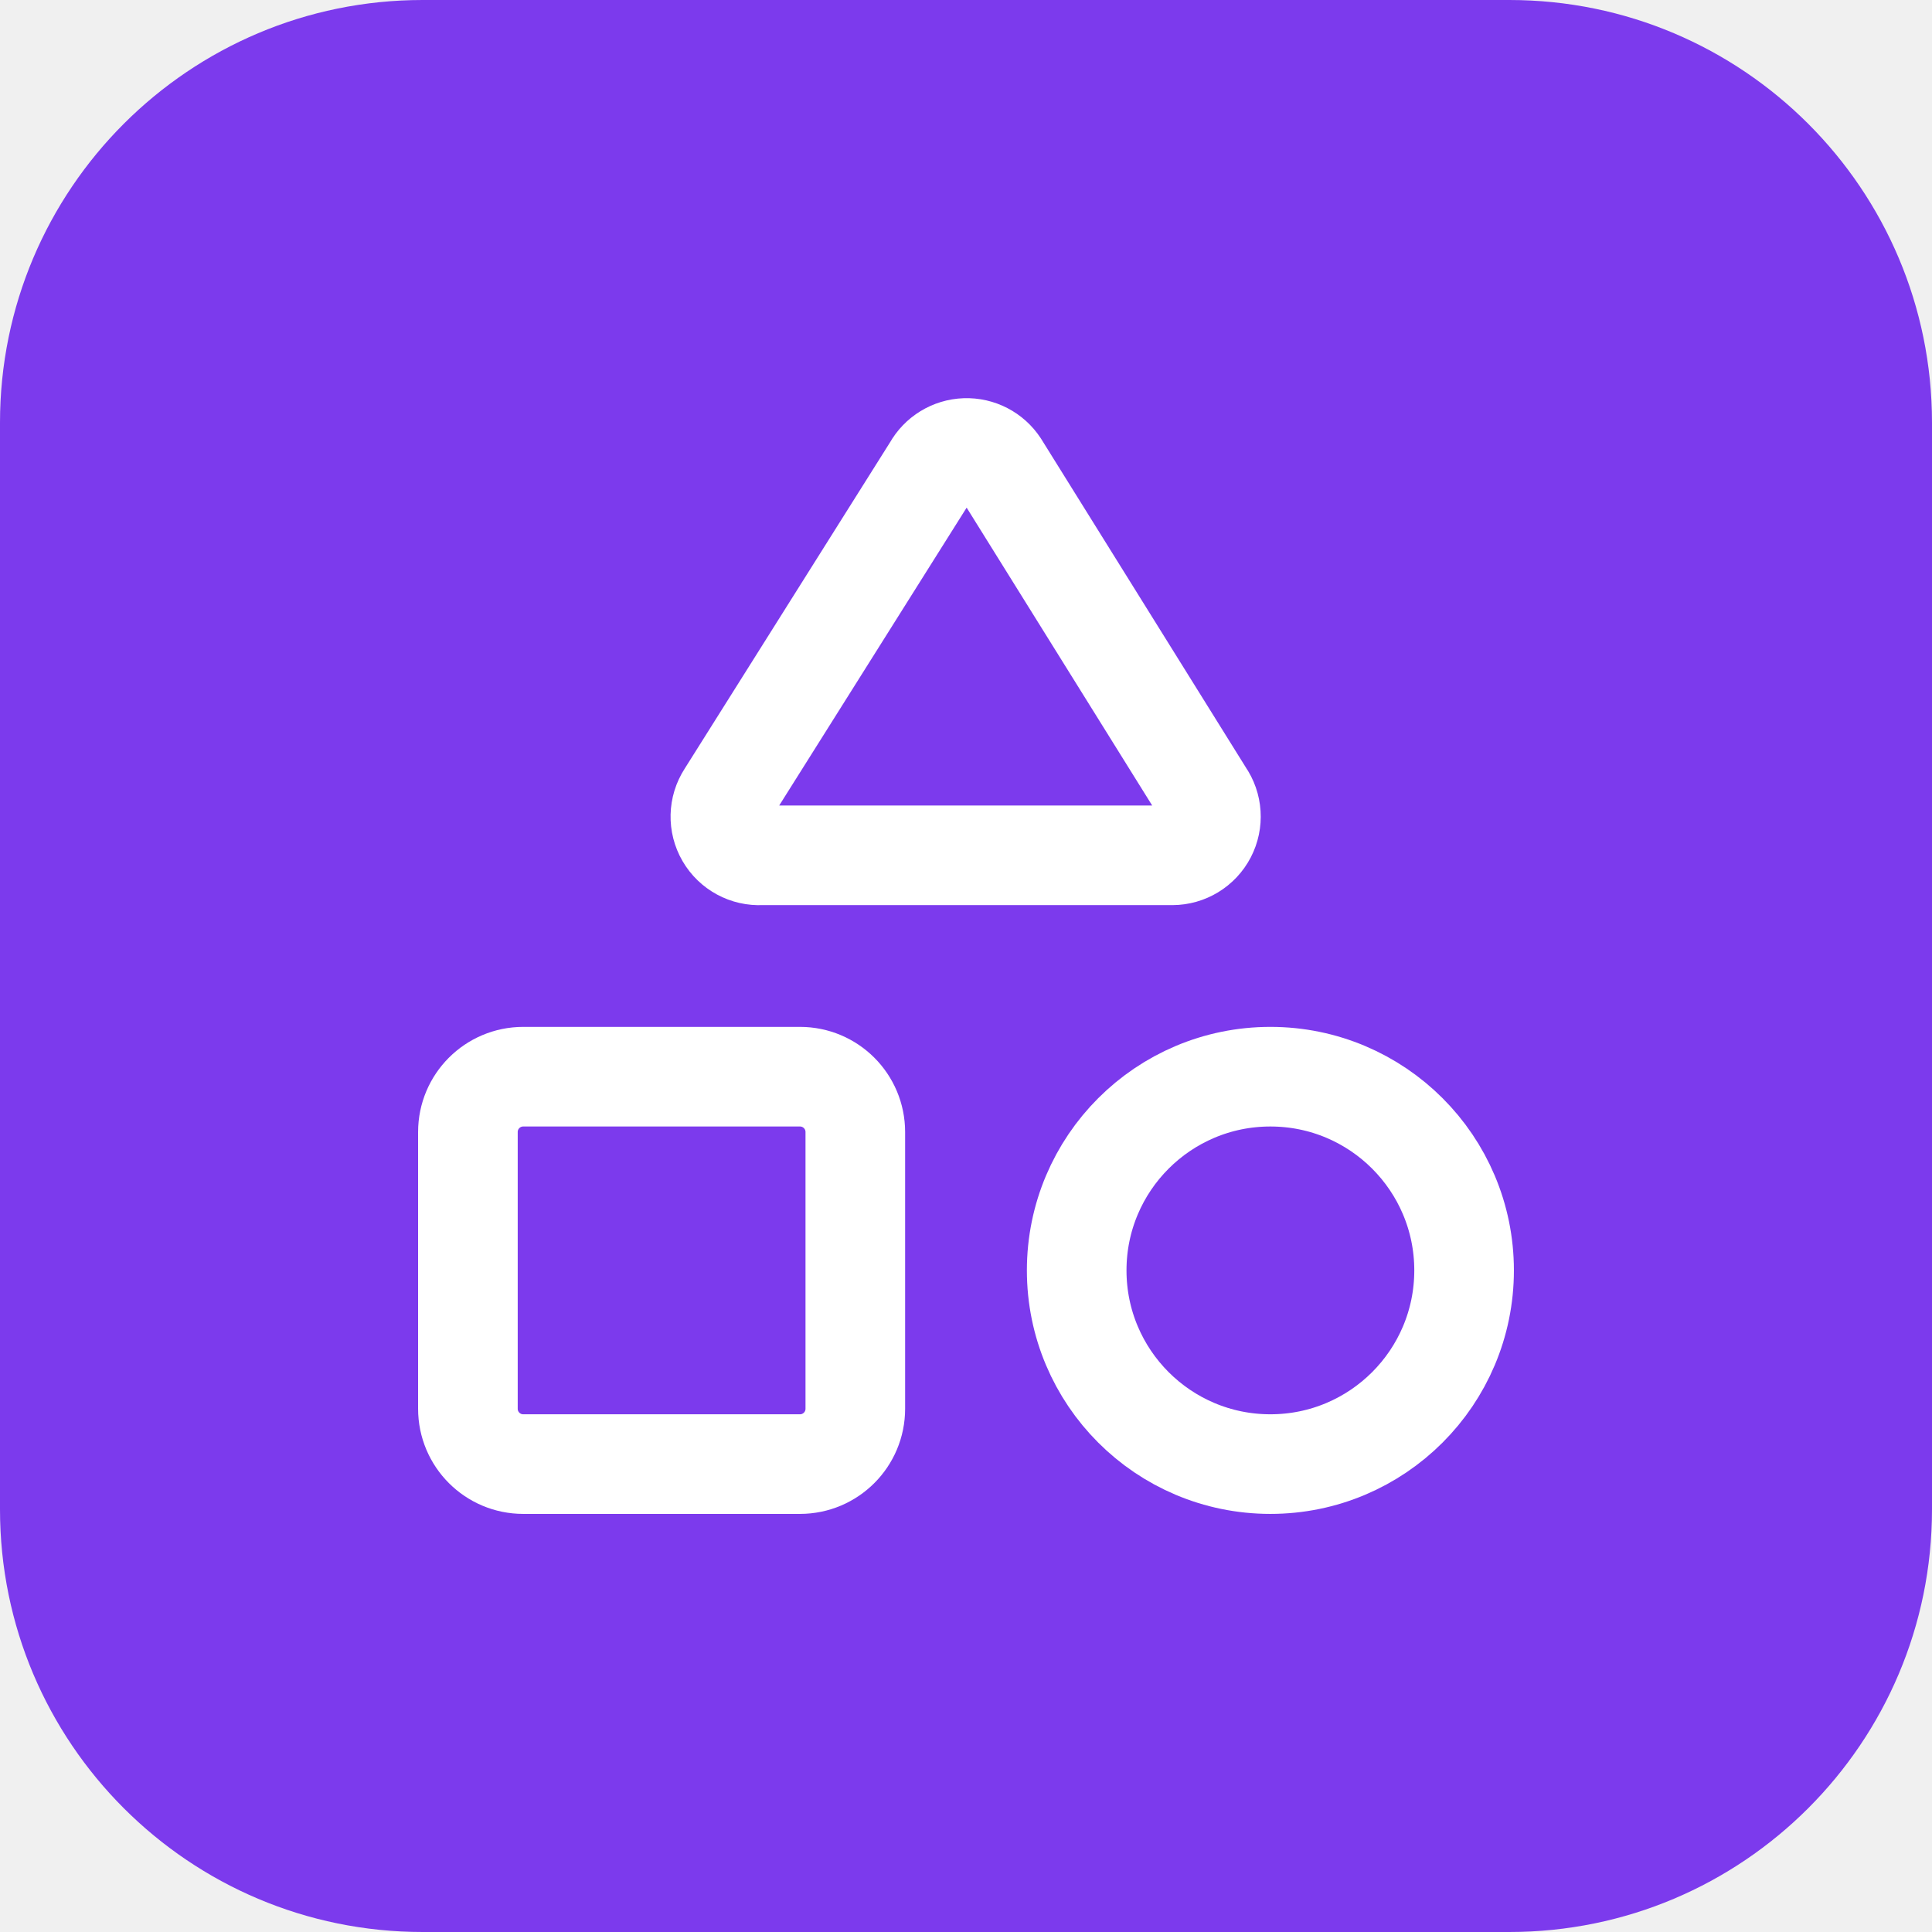
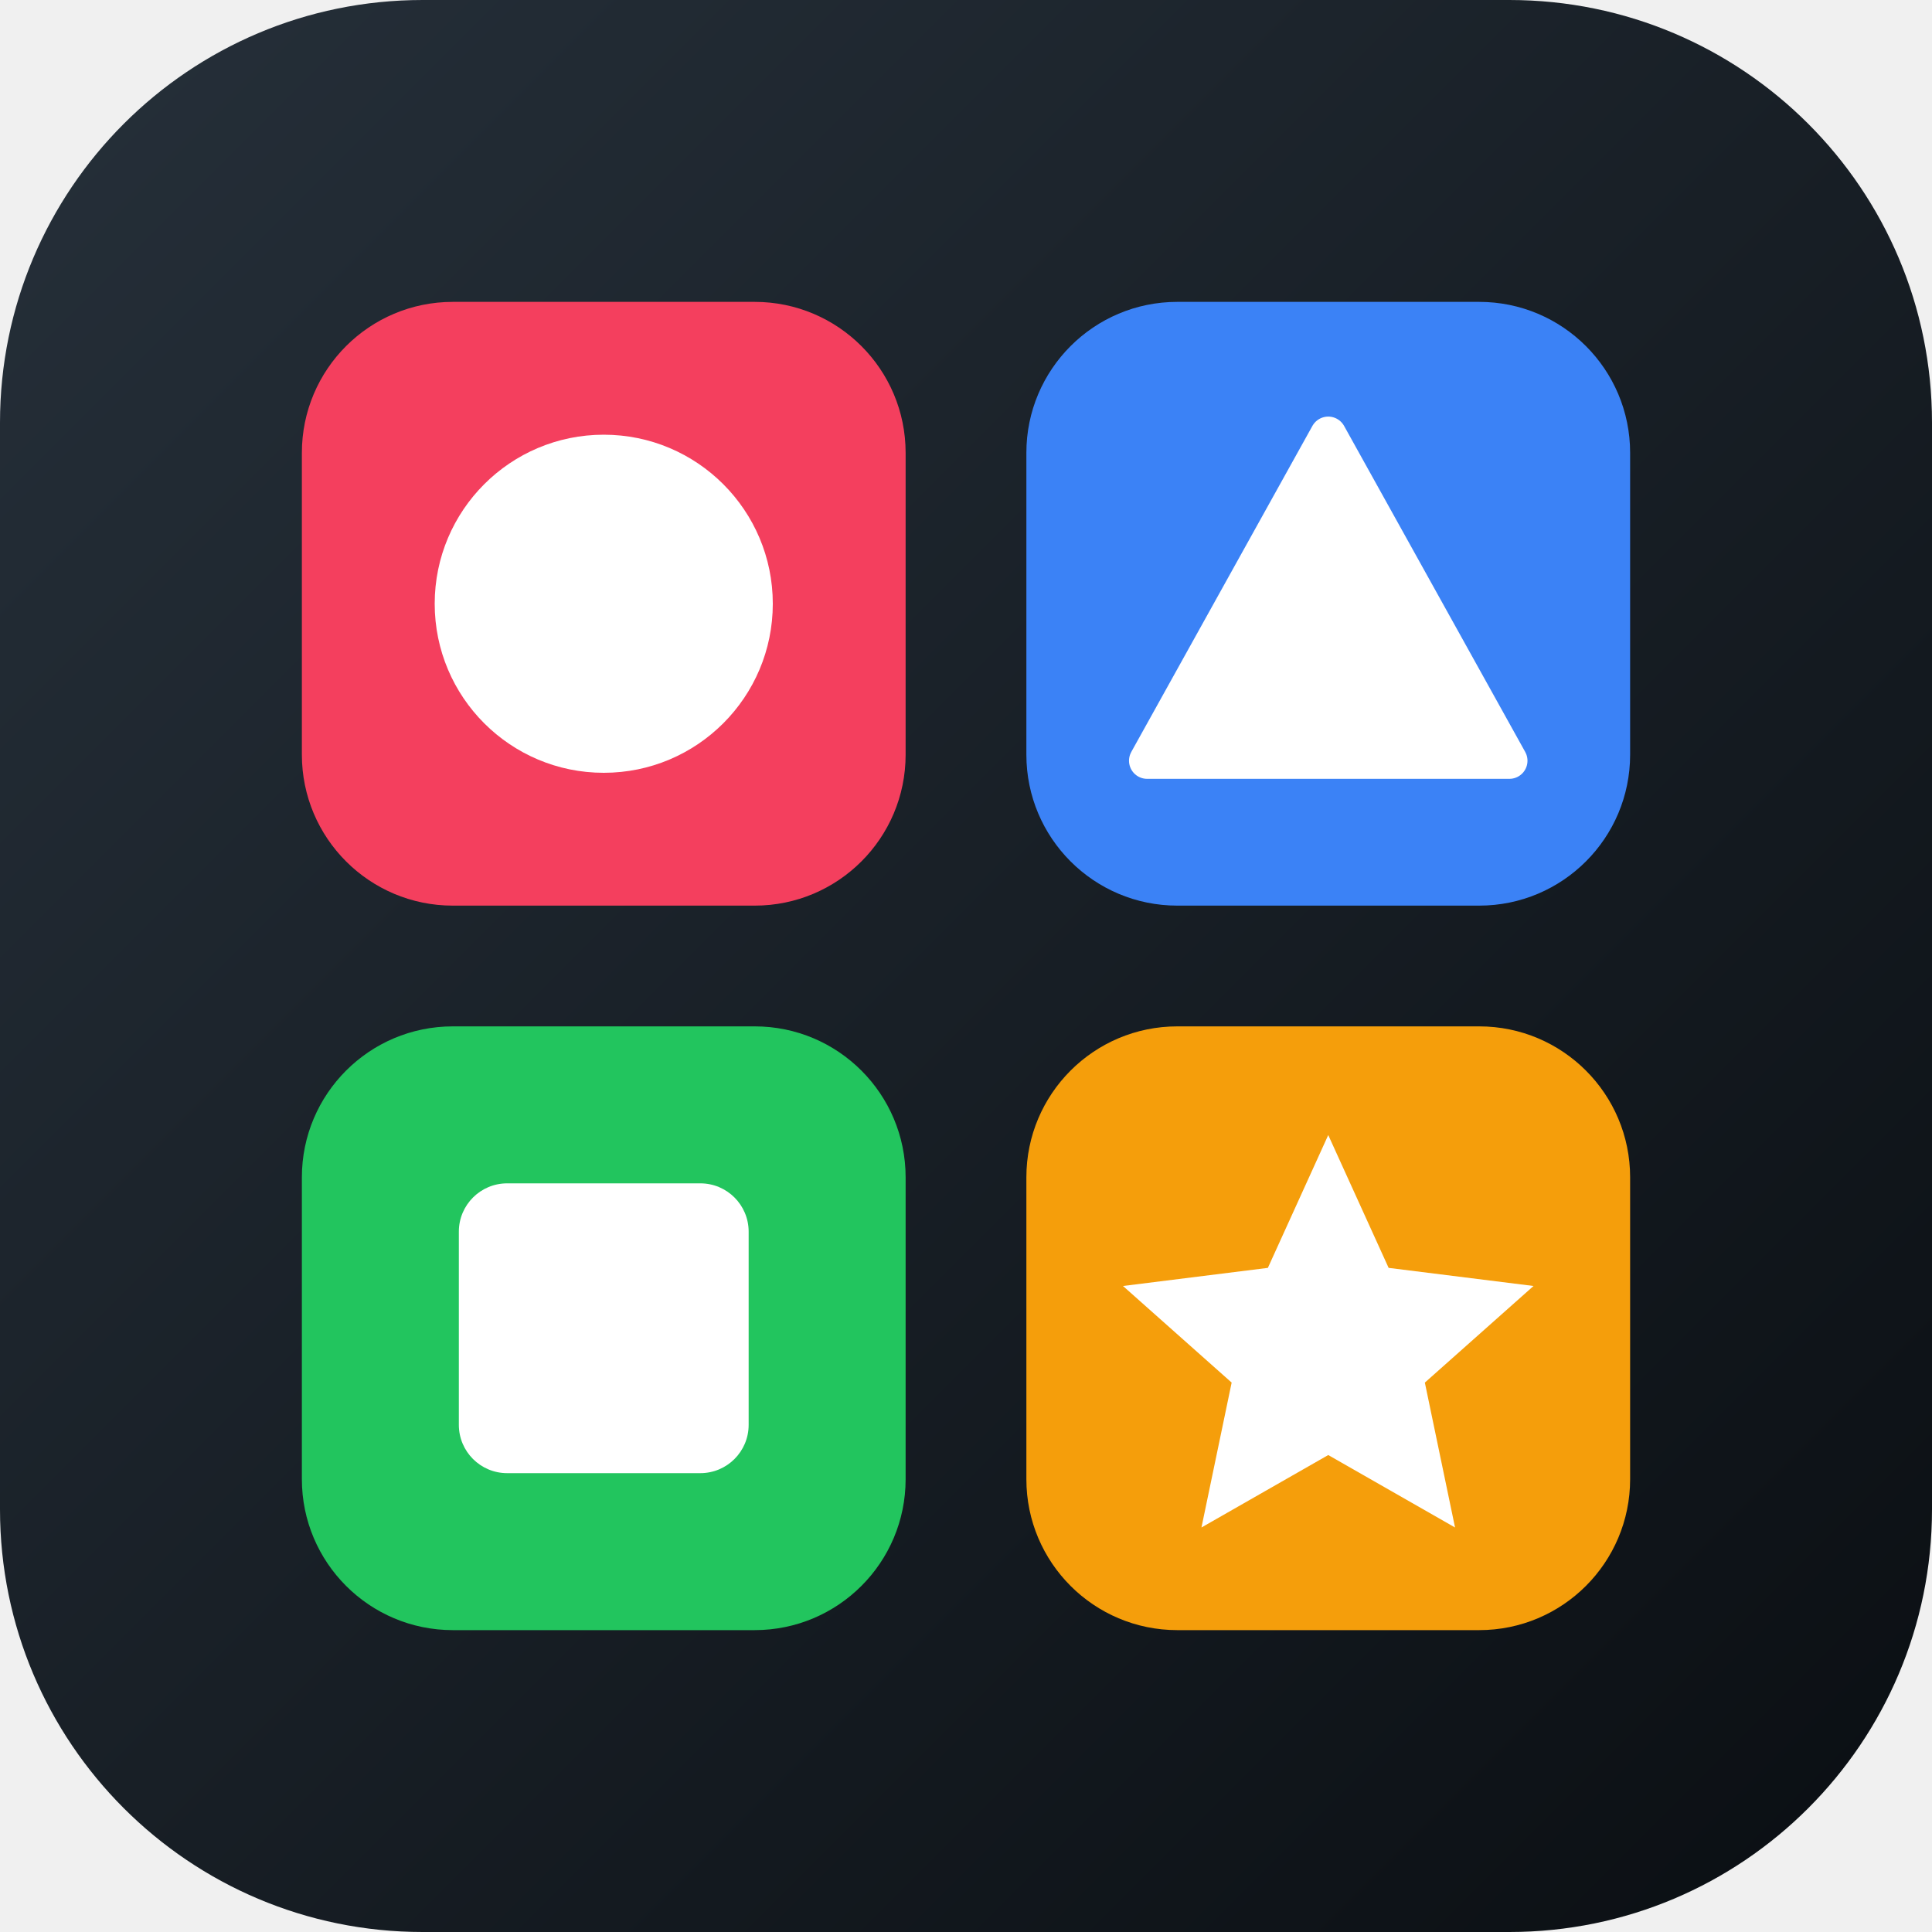
<svg xmlns="http://www.w3.org/2000/svg" viewBox="0 0 32 32">
-   <rect width="32" height="32" rx="7" fill="#7c3aed" />
-   <svg x="5" y="5" width="22" height="22" viewBox="0 0 24 24" fill="none" stroke="#fff" stroke-width="1.8" stroke-linecap="round" stroke-linejoin="round">
-     <path d="M8.3 10a.7.7 0 0 1-.626-1.079L11.4 3a.7.7 0 0 1 1.198-.043L16.3 8.9a.7.7 0 0 1-.572 1.1Z" />
-     <rect x="3" y="14" width="7" height="7" rx="1" />
-     <circle cx="17.5" cy="17.5" r="3.5" />
-   </svg>
+   <defs>
+     <linearGradient id="tile" x1="0" y1="0" x2="1" y2="1">
+       <stop offset="0" stop-color="#26303a" />
+       <stop offset="1" stop-color="#0a0e12" />
+     </linearGradient>
+   </defs>
+   <rect width="32" height="32" rx="7" fill="url(#tile)" />
+   <rect x="5" y="5" width="10" height="10" rx="2.5" fill="#f43f5e" />
+   <circle cx="10" cy="10" r="2.8" fill="#fff" />
+   <rect x="17" y="5" width="10" height="10" rx="2.5" fill="#3b82f6" />
+   <path d="M22 7.2 25 12.6h-6z" fill="#fff" stroke="#fff" stroke-width=".6" stroke-linejoin="round" />
+   <rect x="5" y="17" width="10" height="10" rx="2.5" fill="#22c55e" />
+   <rect x="7.6" y="19.6" width="4.8" height="4.8" rx=".8" fill="#fff" />
+   <rect x="17" y="17" width="10" height="10" rx="2.5" fill="#f59e0b" />
+   <path d="M22 18.8l1 2.2 2.4.3-1.8 1.6.5 2.4-2.1-1.2-2.1 1.2.5-2.4-1.8-1.6 2.4-.3z" fill="#fff" />
</svg>
